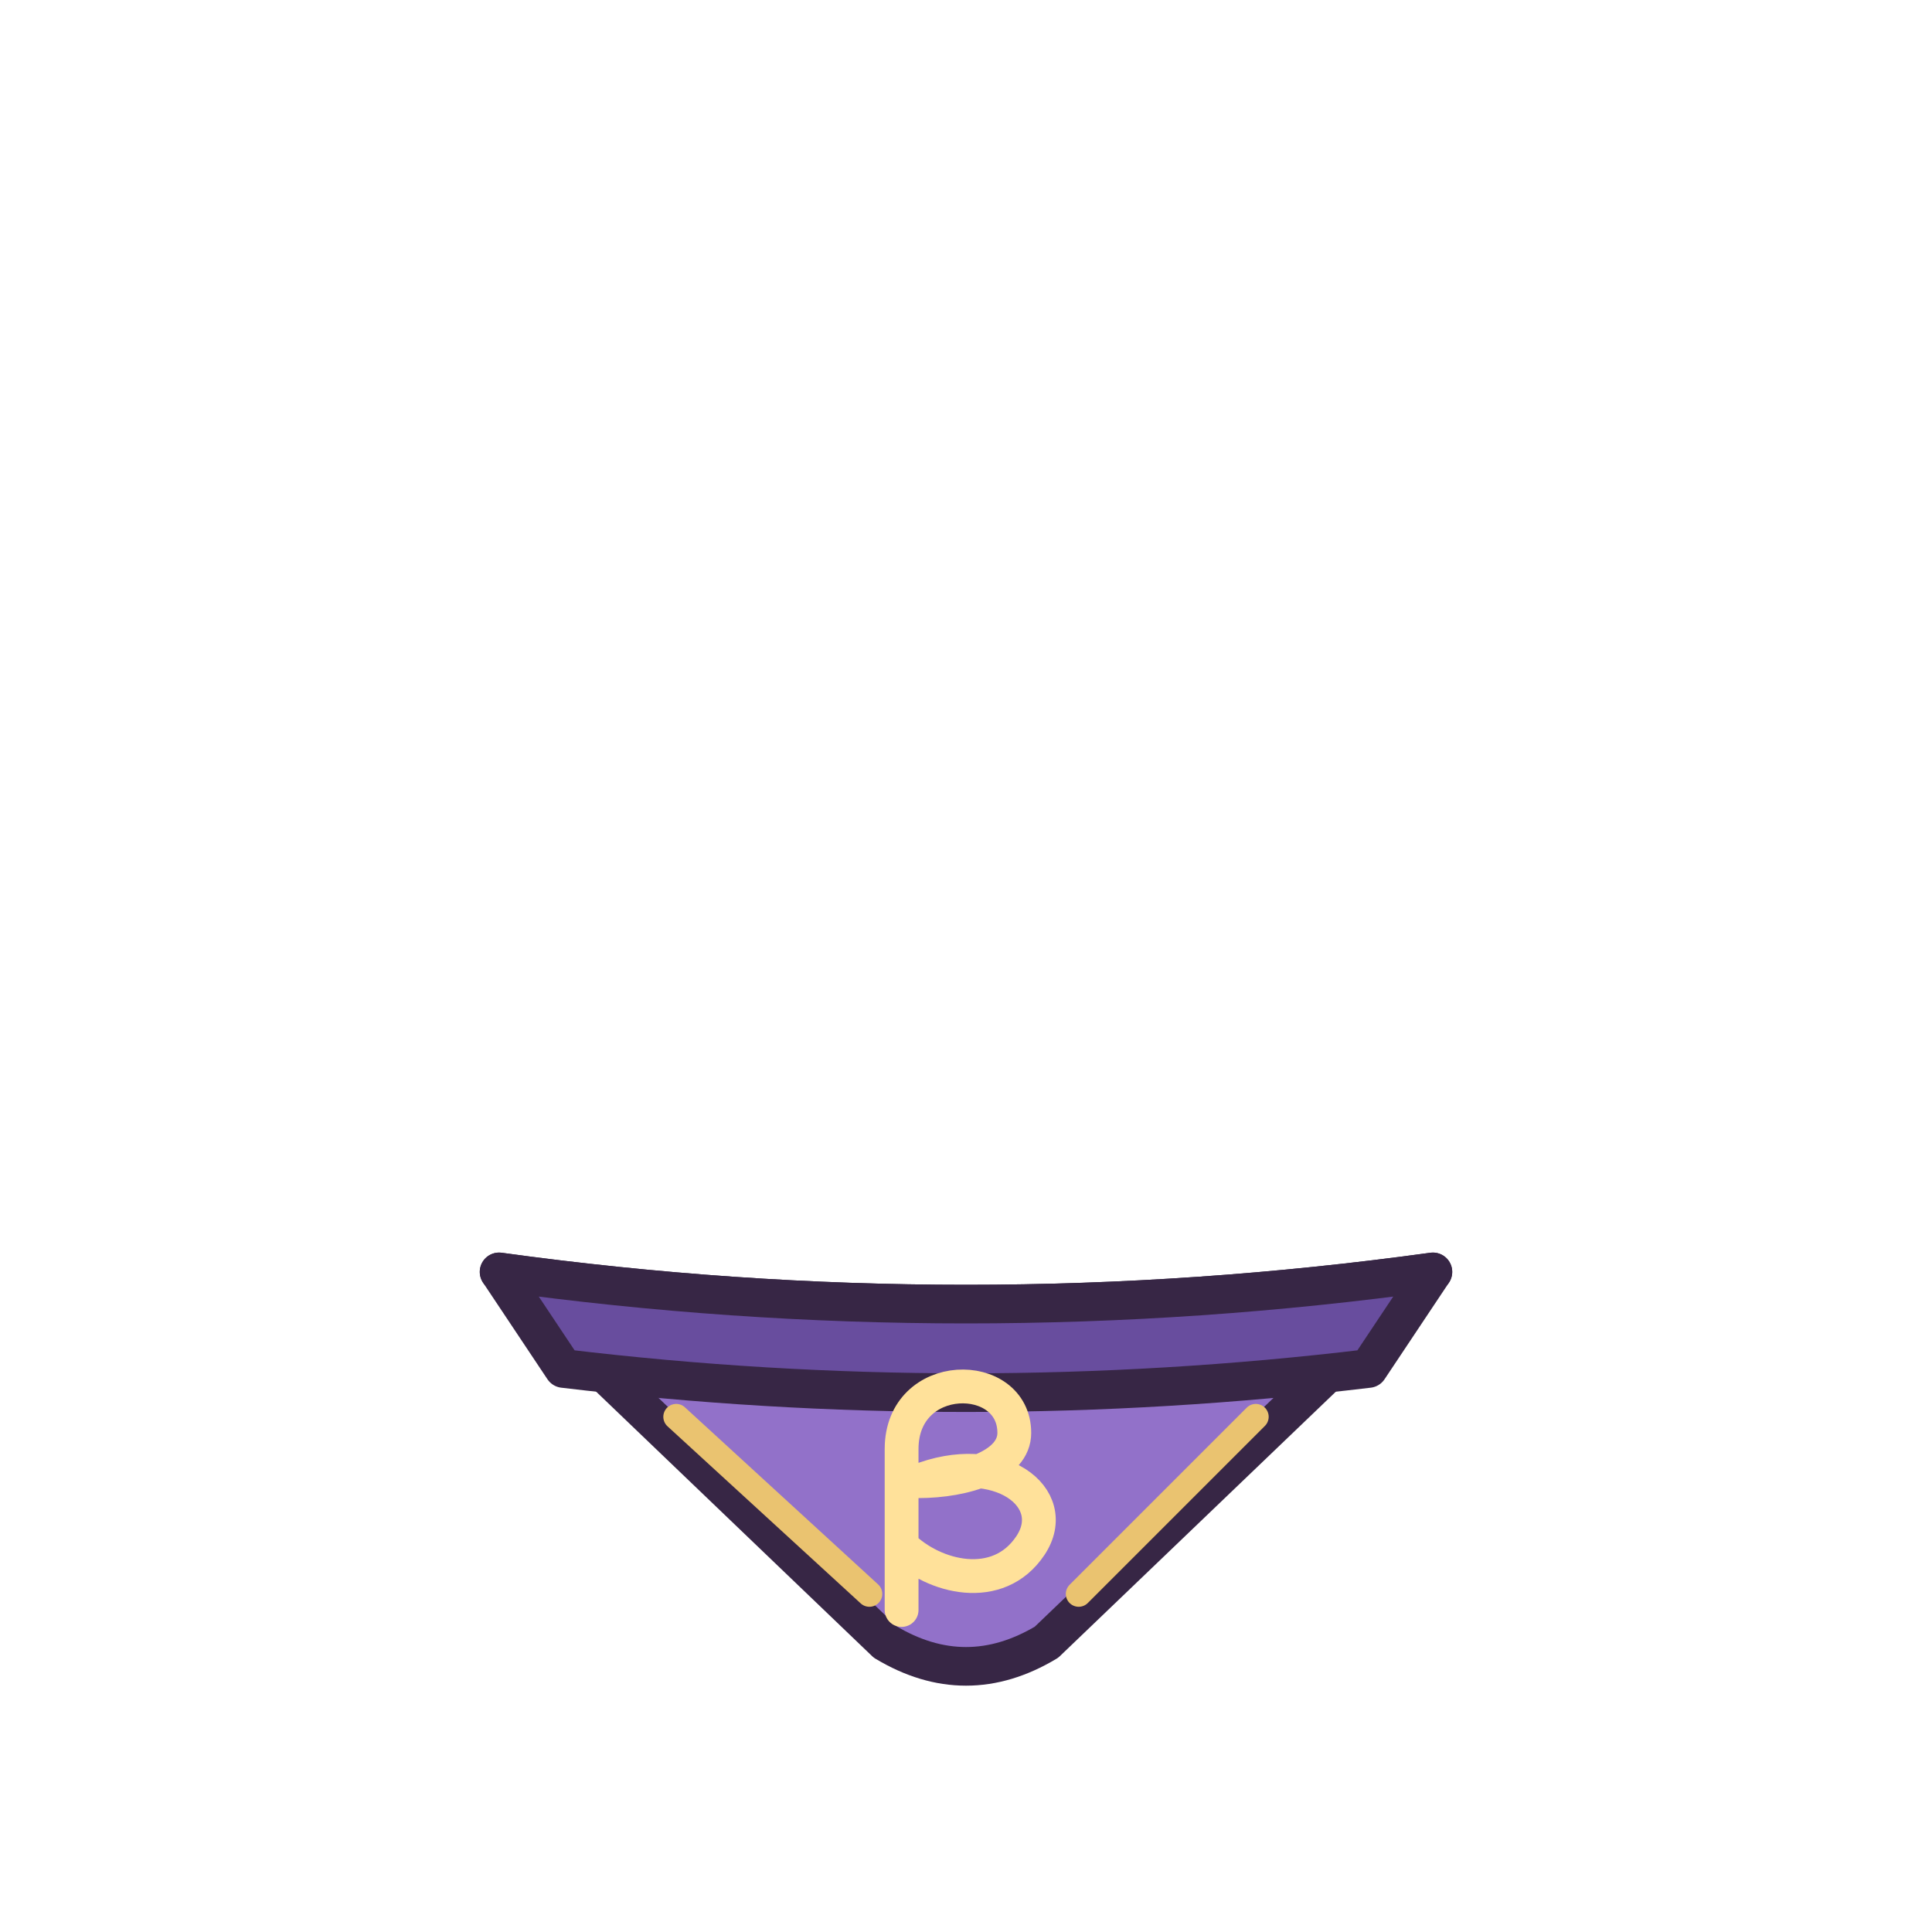
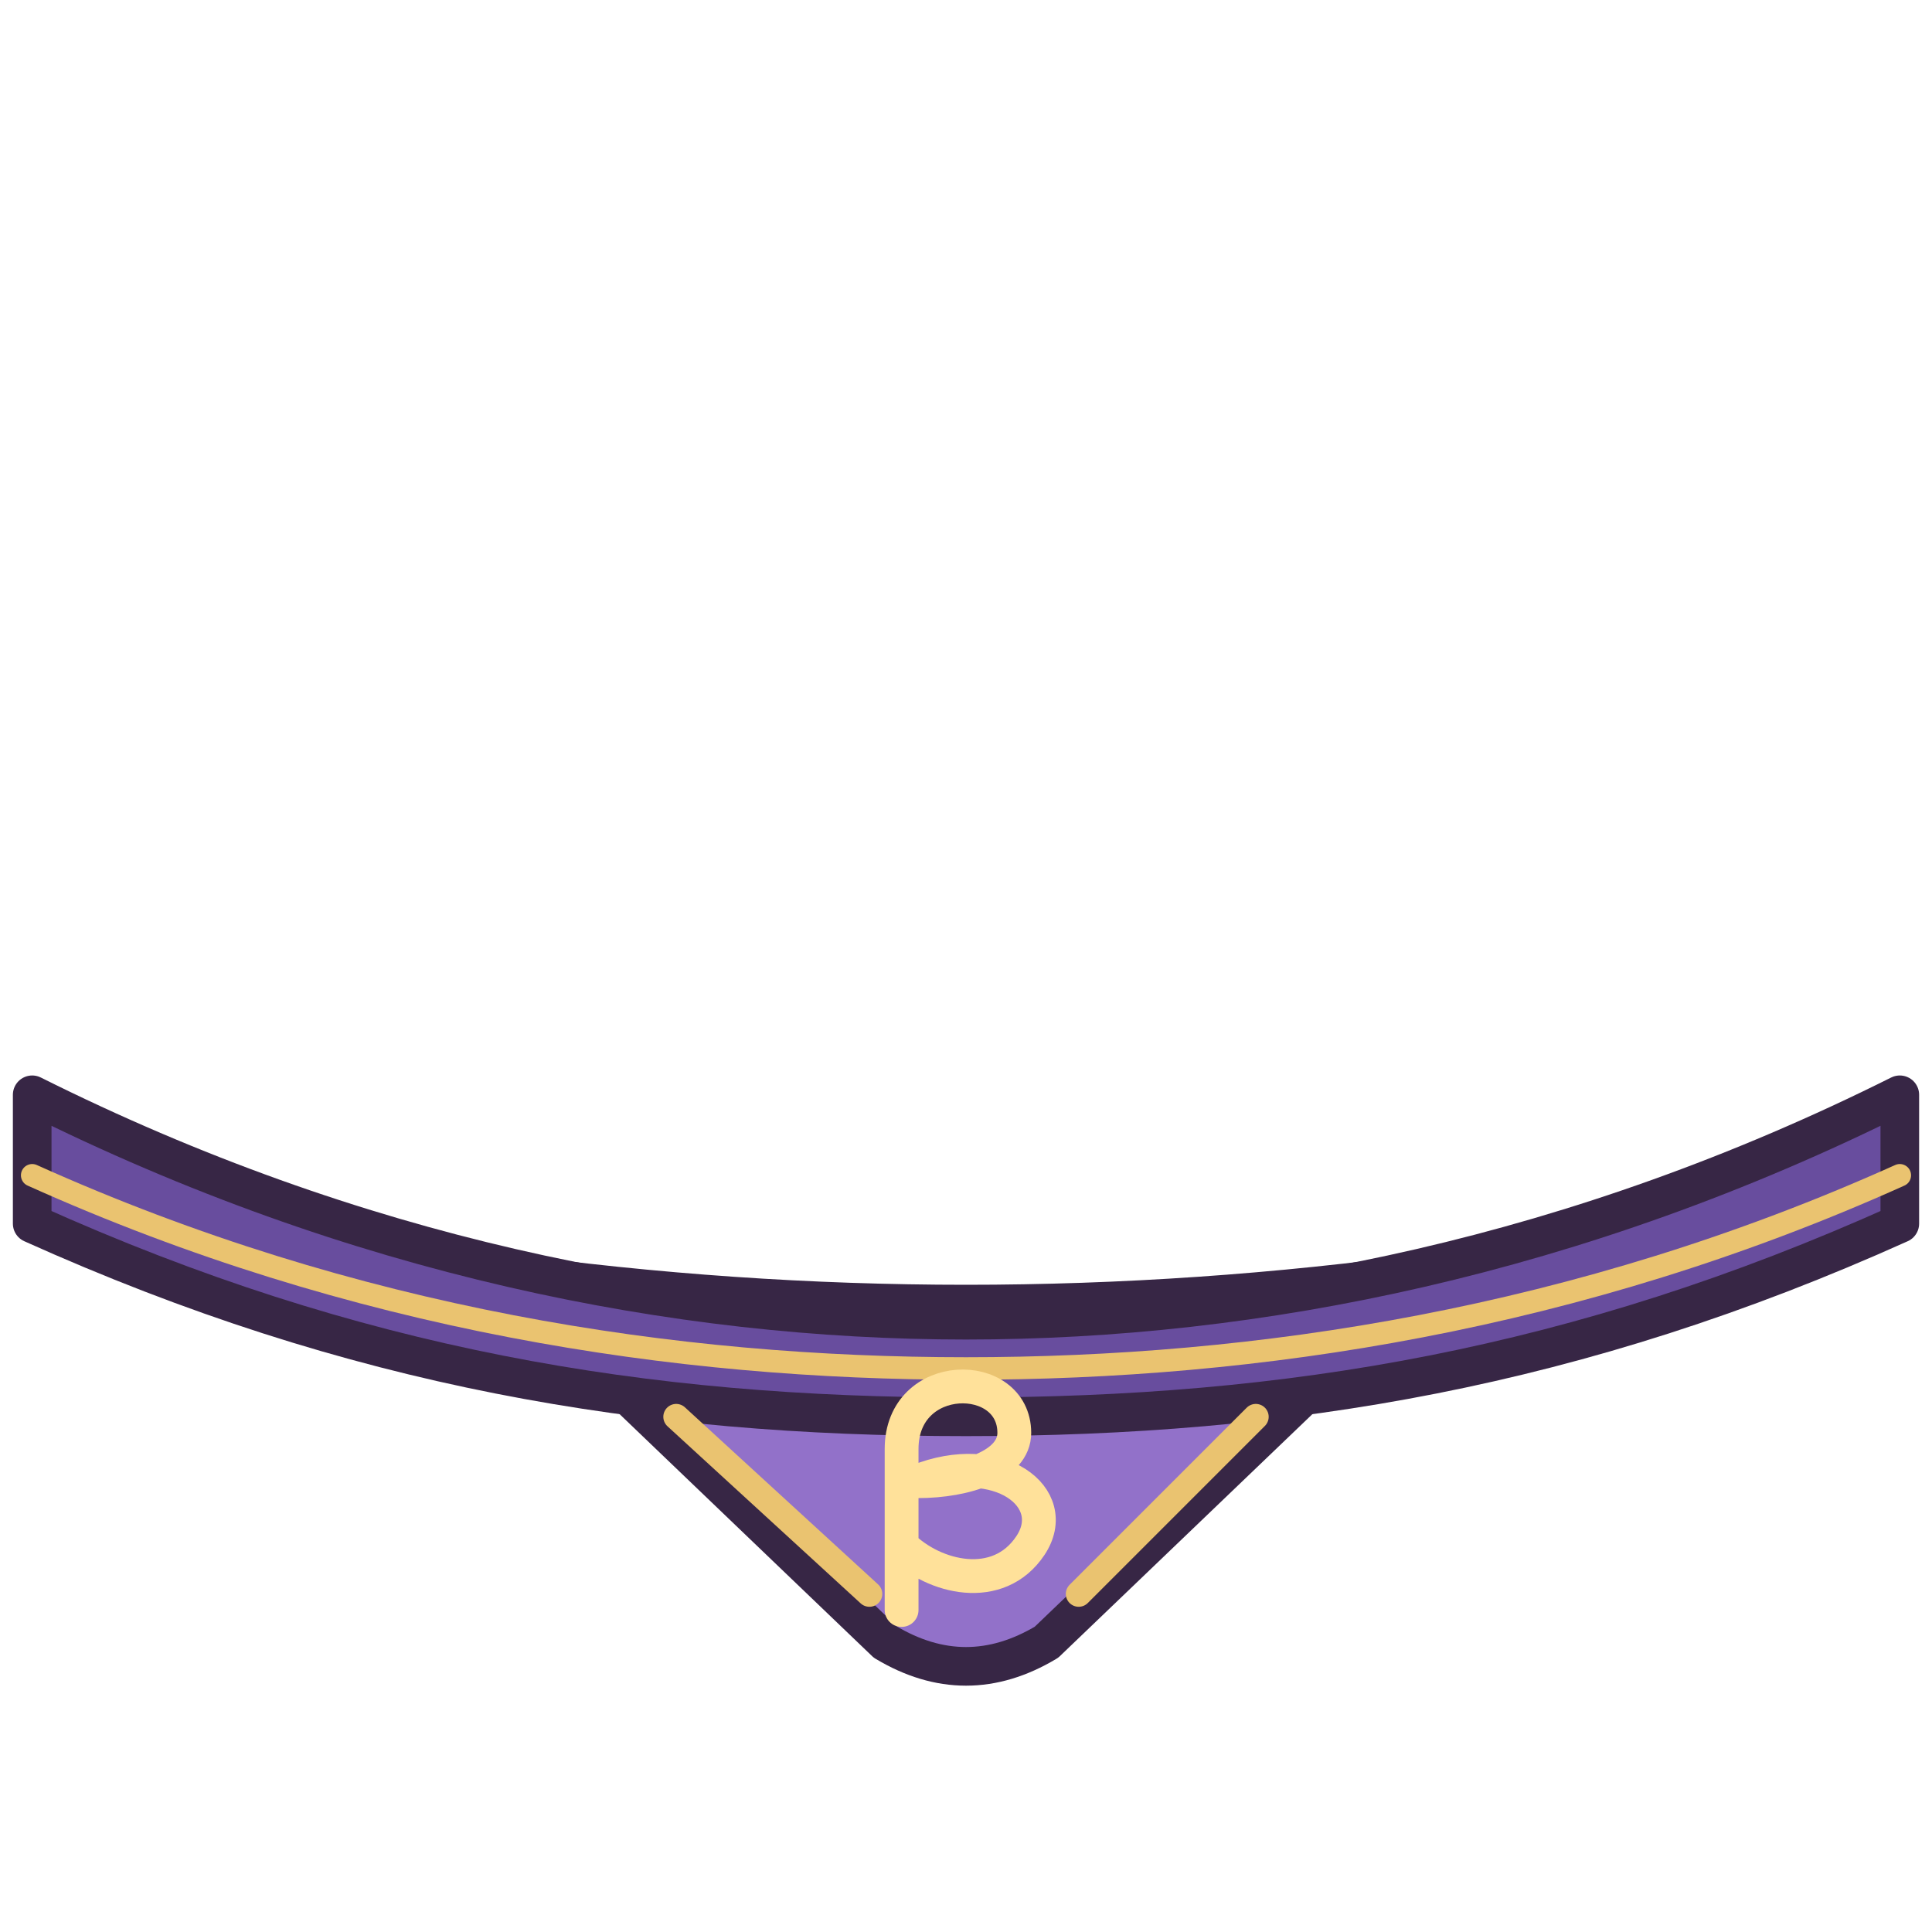
<svg xmlns="http://www.w3.org/2000/svg" width="120" height="120" viewBox="0 0 120 120">
  <g id="beta-bandana" stroke="#372645" stroke-width="2.4" stroke-linecap="round" stroke-linejoin="round">
    <path fill="#9271c9" d="M31 79 Q60 83 89 79 L65 102 Q60 105 55 102 Z" />
-     <path fill="#684d9e" d="M31 79 Q60 83 89 79 L85 85 Q60 88 35 85 Z" />
+     <g id="beta-bandana-wrap" data-clip-to-body="true">
+       <path fill="#684d9e" d="M2 68 C22 78 42 82 60 82 C78 82 98 78 118 68 L118 76 C98 85 80 88 60 88 C40 88 22 85 2 76 Z" />
+       <path fill="none" stroke="#eac370" stroke-width="1.4" d="M2 73 C22 82 42 85 60 85 C78 85 98 82 118 73" />
+     </g>
    <path fill="none" stroke="#eac370" stroke-width="1.6" d="M42 88 L54 99 M78 88 L67 99" />
    <path id="beta-emblem" fill="none" stroke="#ffe19a" stroke-width="2.1" d="M56 100 L56 90 C56 85 63 85 63 89 C63 91 60 92 57 92 C62 90 66 93 64 96 C62 99 58 98 56 96" />
  </g>
</svg>
